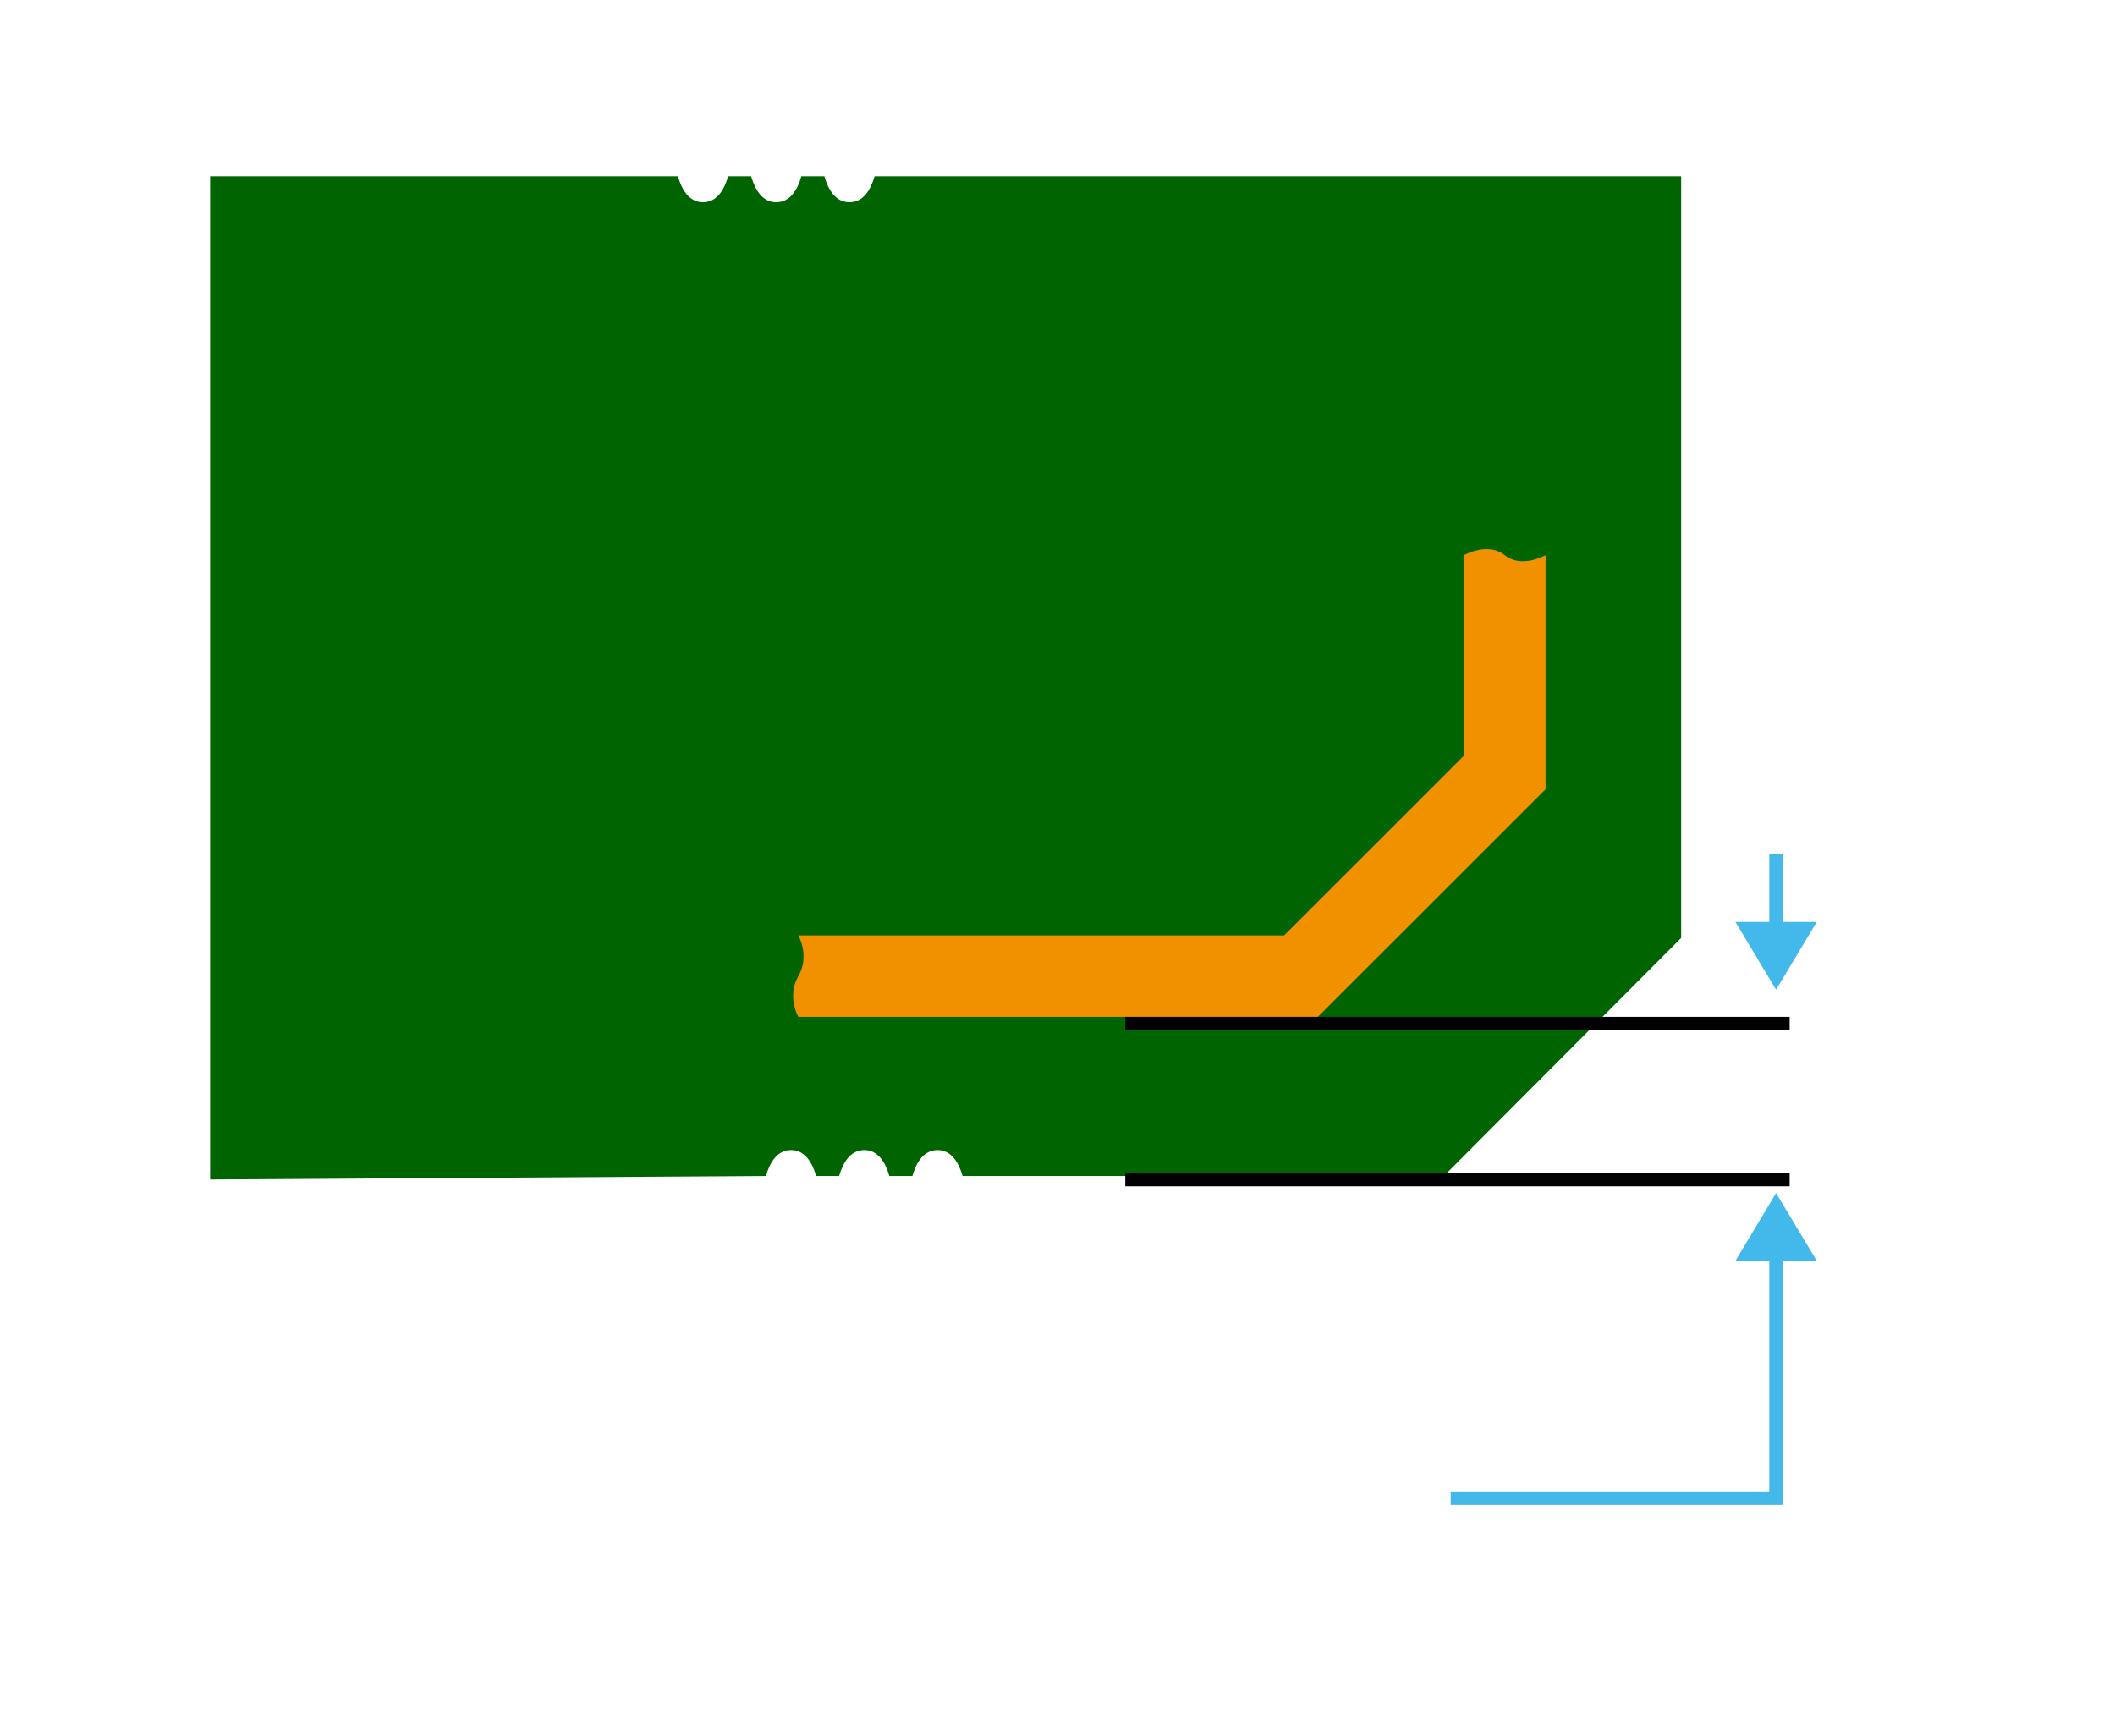
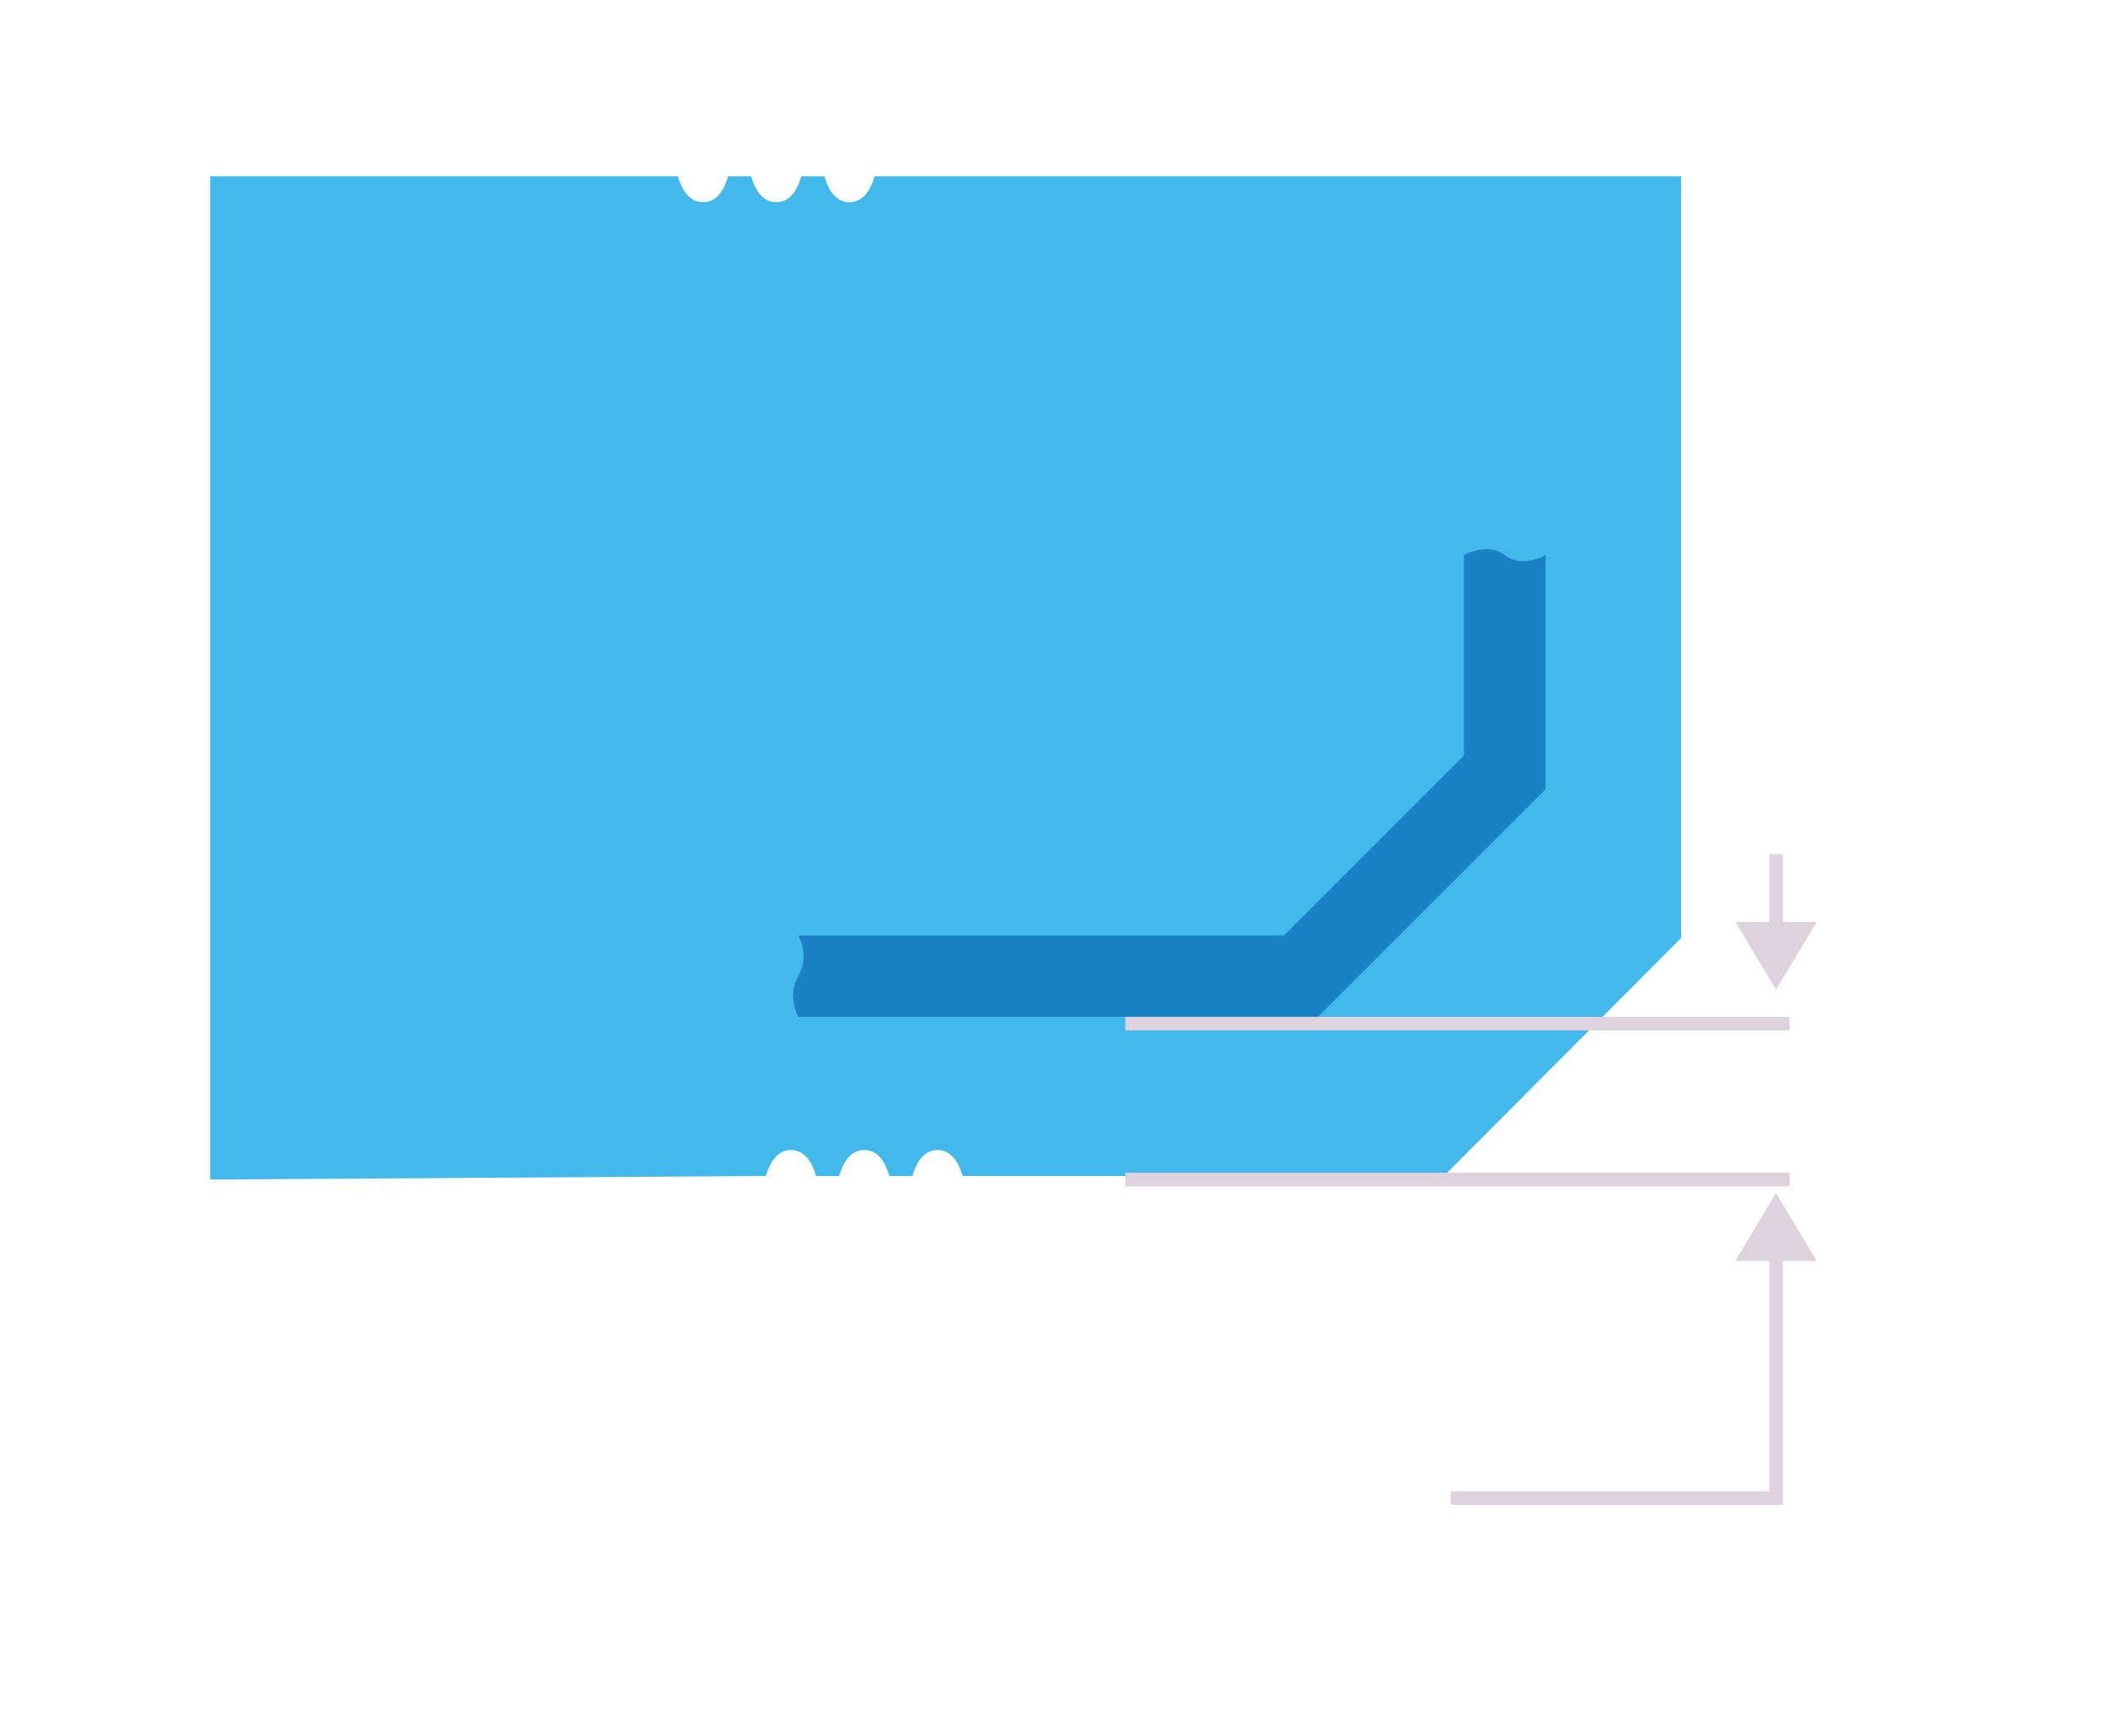
<svg xmlns="http://www.w3.org/2000/svg" width="312" height="256" viewBox="0 0 82.55 67.733" version="1.1" id="svg5" xml:space="preserve">
  <defs id="defs2">
    <marker style="overflow:visible" id="marker15935" refX="0" refY="0" orient="auto-start-reverse" markerWidth="5" markerHeight="6" viewBox="0 0 5.324 6.155" preserveAspectRatio="none">
      <path transform="scale(0.5)" style="fill:context-stroke;fill-rule:evenodd;stroke:context-stroke;stroke-width:1pt" d="M 5.77,0 -2.88,5 V -5 Z" id="path15933" />
    </marker>
  </defs>
  <g id="layer3" style="display:inline">
-     <path id="path18254" style="display:inline;fill:#006400;fill-opacity:1;stroke:none;stroke-width:0.529;stroke-linejoin:round;stroke-dasharray:none;stroke-opacity:1;paint-order:stroke fill markers" d="M 8.202,6.879 V 46.037 l 21.692,-0.137 c 0.149,-0.517 0.434,-1.013 0.98,-1.013 0.546,0 0.831,0.495 0.98,1.013 h 0.898 c 0.149,-0.517 0.434,-1.013 0.981,-1.013 0.546,0 0.831,0.495 0.98,1.013 h 0.898 c 0.149,-0.517 0.434,-1.013 0.98,-1.013 0.546,0 0.831,0.495 0.98,1.013 h 18.785 l 9.26,-9.291 V 6.879 H 34.136 c -0.149,0.517 -0.434,1.013 -0.98,1.013 -0.546,0 -0.831,-0.495 -0.98,-1.013 h -0.898 c -0.149,0.517 -0.434,1.013 -0.98,1.013 -0.546,0 -0.831,-0.495 -0.98,-1.013 h -0.898 c -0.149,0.517 -0.434,1.013 -0.98,1.013 -0.546,0 -0.831,-0.495 -0.98,-1.013 z" />
+     <path id="path18254" style="display:inline;fill:#42b8eb;fill-opacity:1;stroke:none;stroke-width:0.529;stroke-linejoin:round;stroke-dasharray:none;stroke-opacity:1;paint-order:stroke fill markers" d="M 8.202,6.879 V 46.037 l 21.692,-0.137 c 0.149,-0.517 0.434,-1.013 0.98,-1.013 0.546,0 0.831,0.495 0.98,1.013 h 0.898 c 0.149,-0.517 0.434,-1.013 0.981,-1.013 0.546,0 0.831,0.495 0.98,1.013 h 0.898 c 0.149,-0.517 0.434,-1.013 0.98,-1.013 0.546,0 0.831,0.495 0.98,1.013 h 18.785 l 9.26,-9.291 V 6.879 H 34.136 c -0.149,0.517 -0.434,1.013 -0.98,1.013 -0.546,0 -0.831,-0.495 -0.98,-1.013 h -0.898 c -0.149,0.517 -0.434,1.013 -0.98,1.013 -0.546,0 -0.831,-0.495 -0.98,-1.013 h -0.898 c -0.149,0.517 -0.434,1.013 -0.98,1.013 -0.546,0 -0.831,-0.495 -0.98,-1.013 z" />
  </g>
  <g id="layer2" style="display:inline" transform="translate(-22.22495,-6.349995)">
-     <path style="color:#ded3dd;fill:#f29100;stroke-width:1;-inkscape-stroke:none" d="m 79.368,28.017 v 7.823 l -7.022,7.019 H 53.385 c 0,0 0.459,0.794 0,1.589 -0.459,0.795 0,1.589 0,1.589 h 20.277 l 8.887,-8.881 v -9.139 c 0,0 -0.929,0.531 -1.591,0 -0.662,-0.531 -1.591,0 -1.591,0 z" id="path15053" />
+     <path style="color:#ded3dd;fill:#1a81c4;stroke-width:1;-inkscape-stroke:none" d="m 79.368,28.017 v 7.823 l -7.022,7.019 H 53.385 c 0,0 0.459,0.794 0,1.589 -0.459,0.795 0,1.589 0,1.589 h 20.277 l 8.887,-8.881 v -9.139 c 0,0 -0.929,0.531 -1.591,0 -0.662,-0.531 -1.591,0 -1.591,0 z" id="path15053" />
  </g>
  <g id="layer1" transform="translate(-22.22495,-6.349995)">
-     <path style="display:inline;fill:none;stroke:#020202;stroke-width:0.529;stroke-linecap:butt;stroke-linejoin:miter;stroke-dasharray:none;stroke-opacity:1" d="M 66.146,46.302 H 92.075" id="path15783" />
-     <path style="display:inline;fill:none;stroke:#020202;stroke-width:0.529;stroke-linecap:butt;stroke-linejoin:miter;stroke-dasharray:none;stroke-opacity:1" d="M 66.146,52.387 H 92.075" id="path15785" />
-     <path style="display:inline;fill:none;stroke:#42b8eb;stroke-width:0.529;stroke-linecap:butt;stroke-linejoin:miter;stroke-dasharray:none;stroke-opacity:1;marker-end:url(#marker15935)" d="m 91.546,39.687 6e-6,3.527" id="path15787" />
-     <path style="display:inline;fill:none;stroke:#42b8eb;stroke-width:0.529;stroke-linecap:butt;stroke-linejoin:miter;stroke-dasharray:none;stroke-opacity:1;marker-start:url(#marker15935)" d="m 91.546,54.681 v 3.203 6.939 H 78.846" id="path15929" />
+     <path style="display:inline;fill:none;stroke:#ded3dd;stroke-width:0.529;stroke-linecap:butt;stroke-linejoin:miter;stroke-dasharray:none;stroke-opacity:1" d="M 66.146,46.302 H 92.075" id="path15783" />
+     <path style="display:inline;fill:none;stroke:#ded3dd;stroke-width:0.529;stroke-linecap:butt;stroke-linejoin:miter;stroke-dasharray:none;stroke-opacity:1" d="M 66.146,52.387 H 92.075" id="path15785" />
+     <path style="display:inline;fill:none;stroke:#ded3dd;stroke-width:0.529;stroke-linecap:butt;stroke-linejoin:miter;stroke-dasharray:none;stroke-opacity:1;marker-end:url(#marker15935)" d="m 91.546,39.687 6e-6,3.527" id="path15787" />
+     <path style="display:inline;fill:none;stroke:#ded3dd;stroke-width:0.529;stroke-linecap:butt;stroke-linejoin:miter;stroke-dasharray:none;stroke-opacity:1;marker-start:url(#marker15935)" d="m 91.546,54.681 v 3.203 6.939 H 78.846" id="path15929" />
  </g>
</svg>
